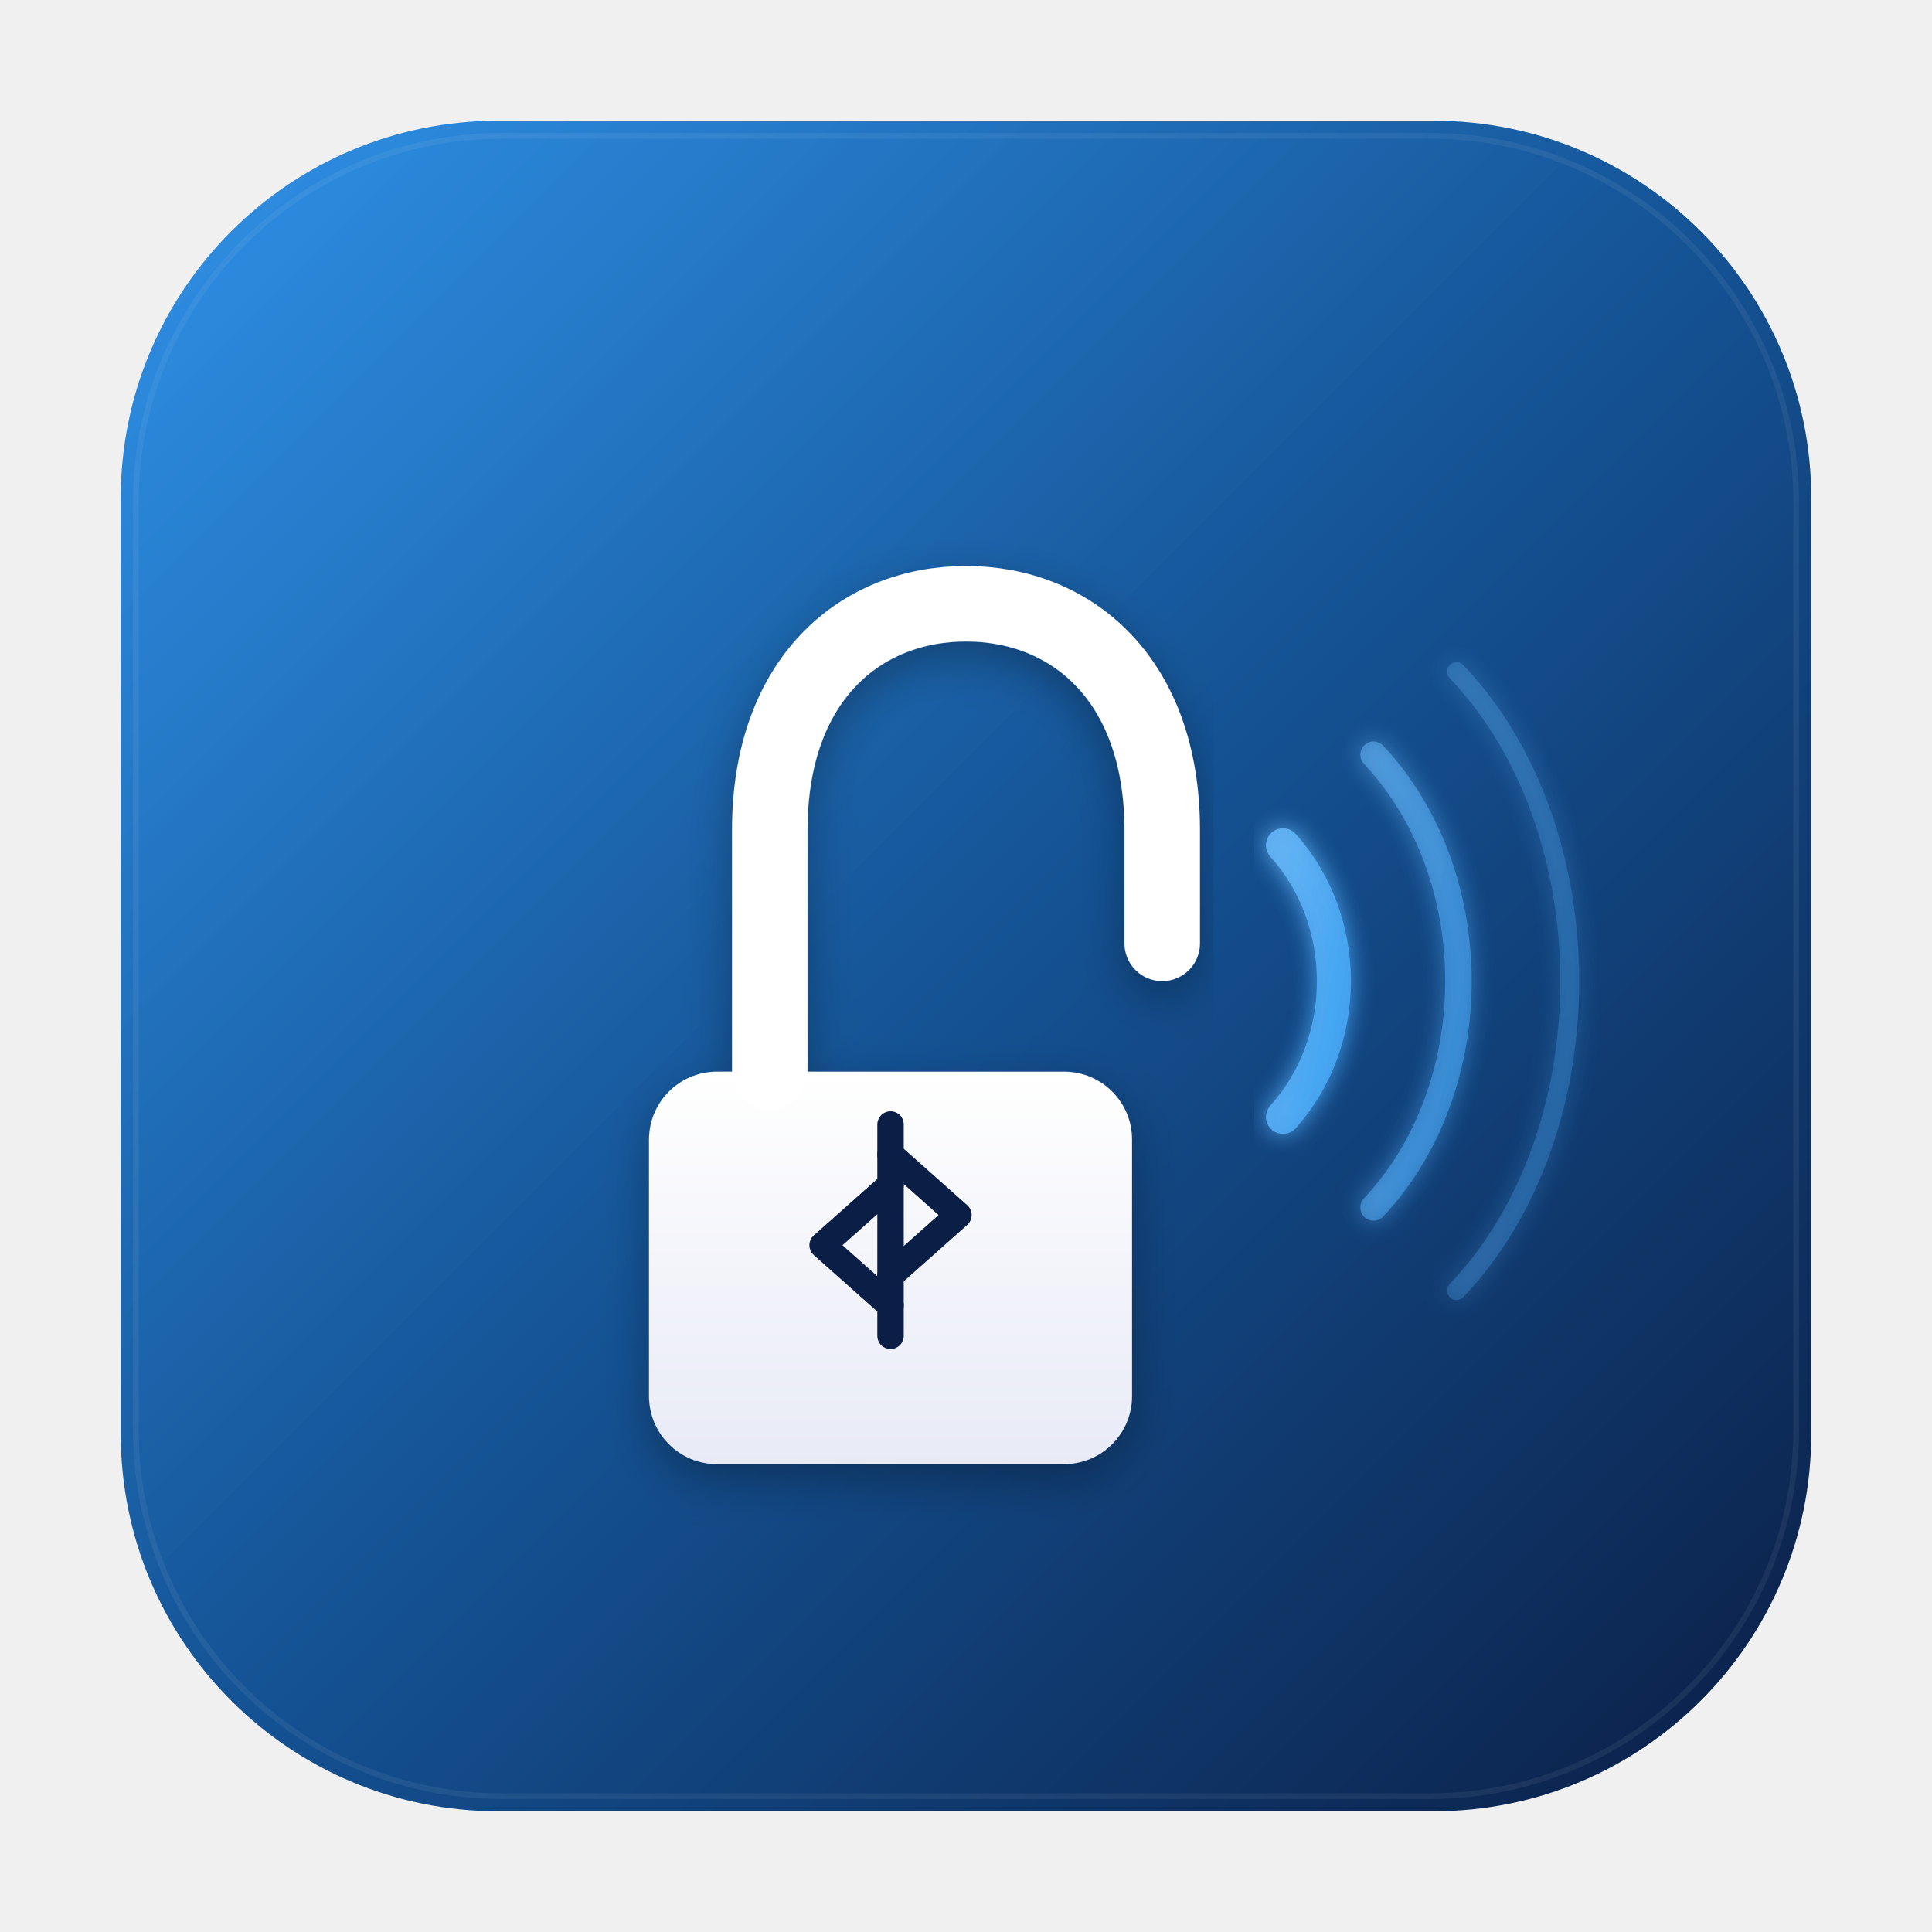
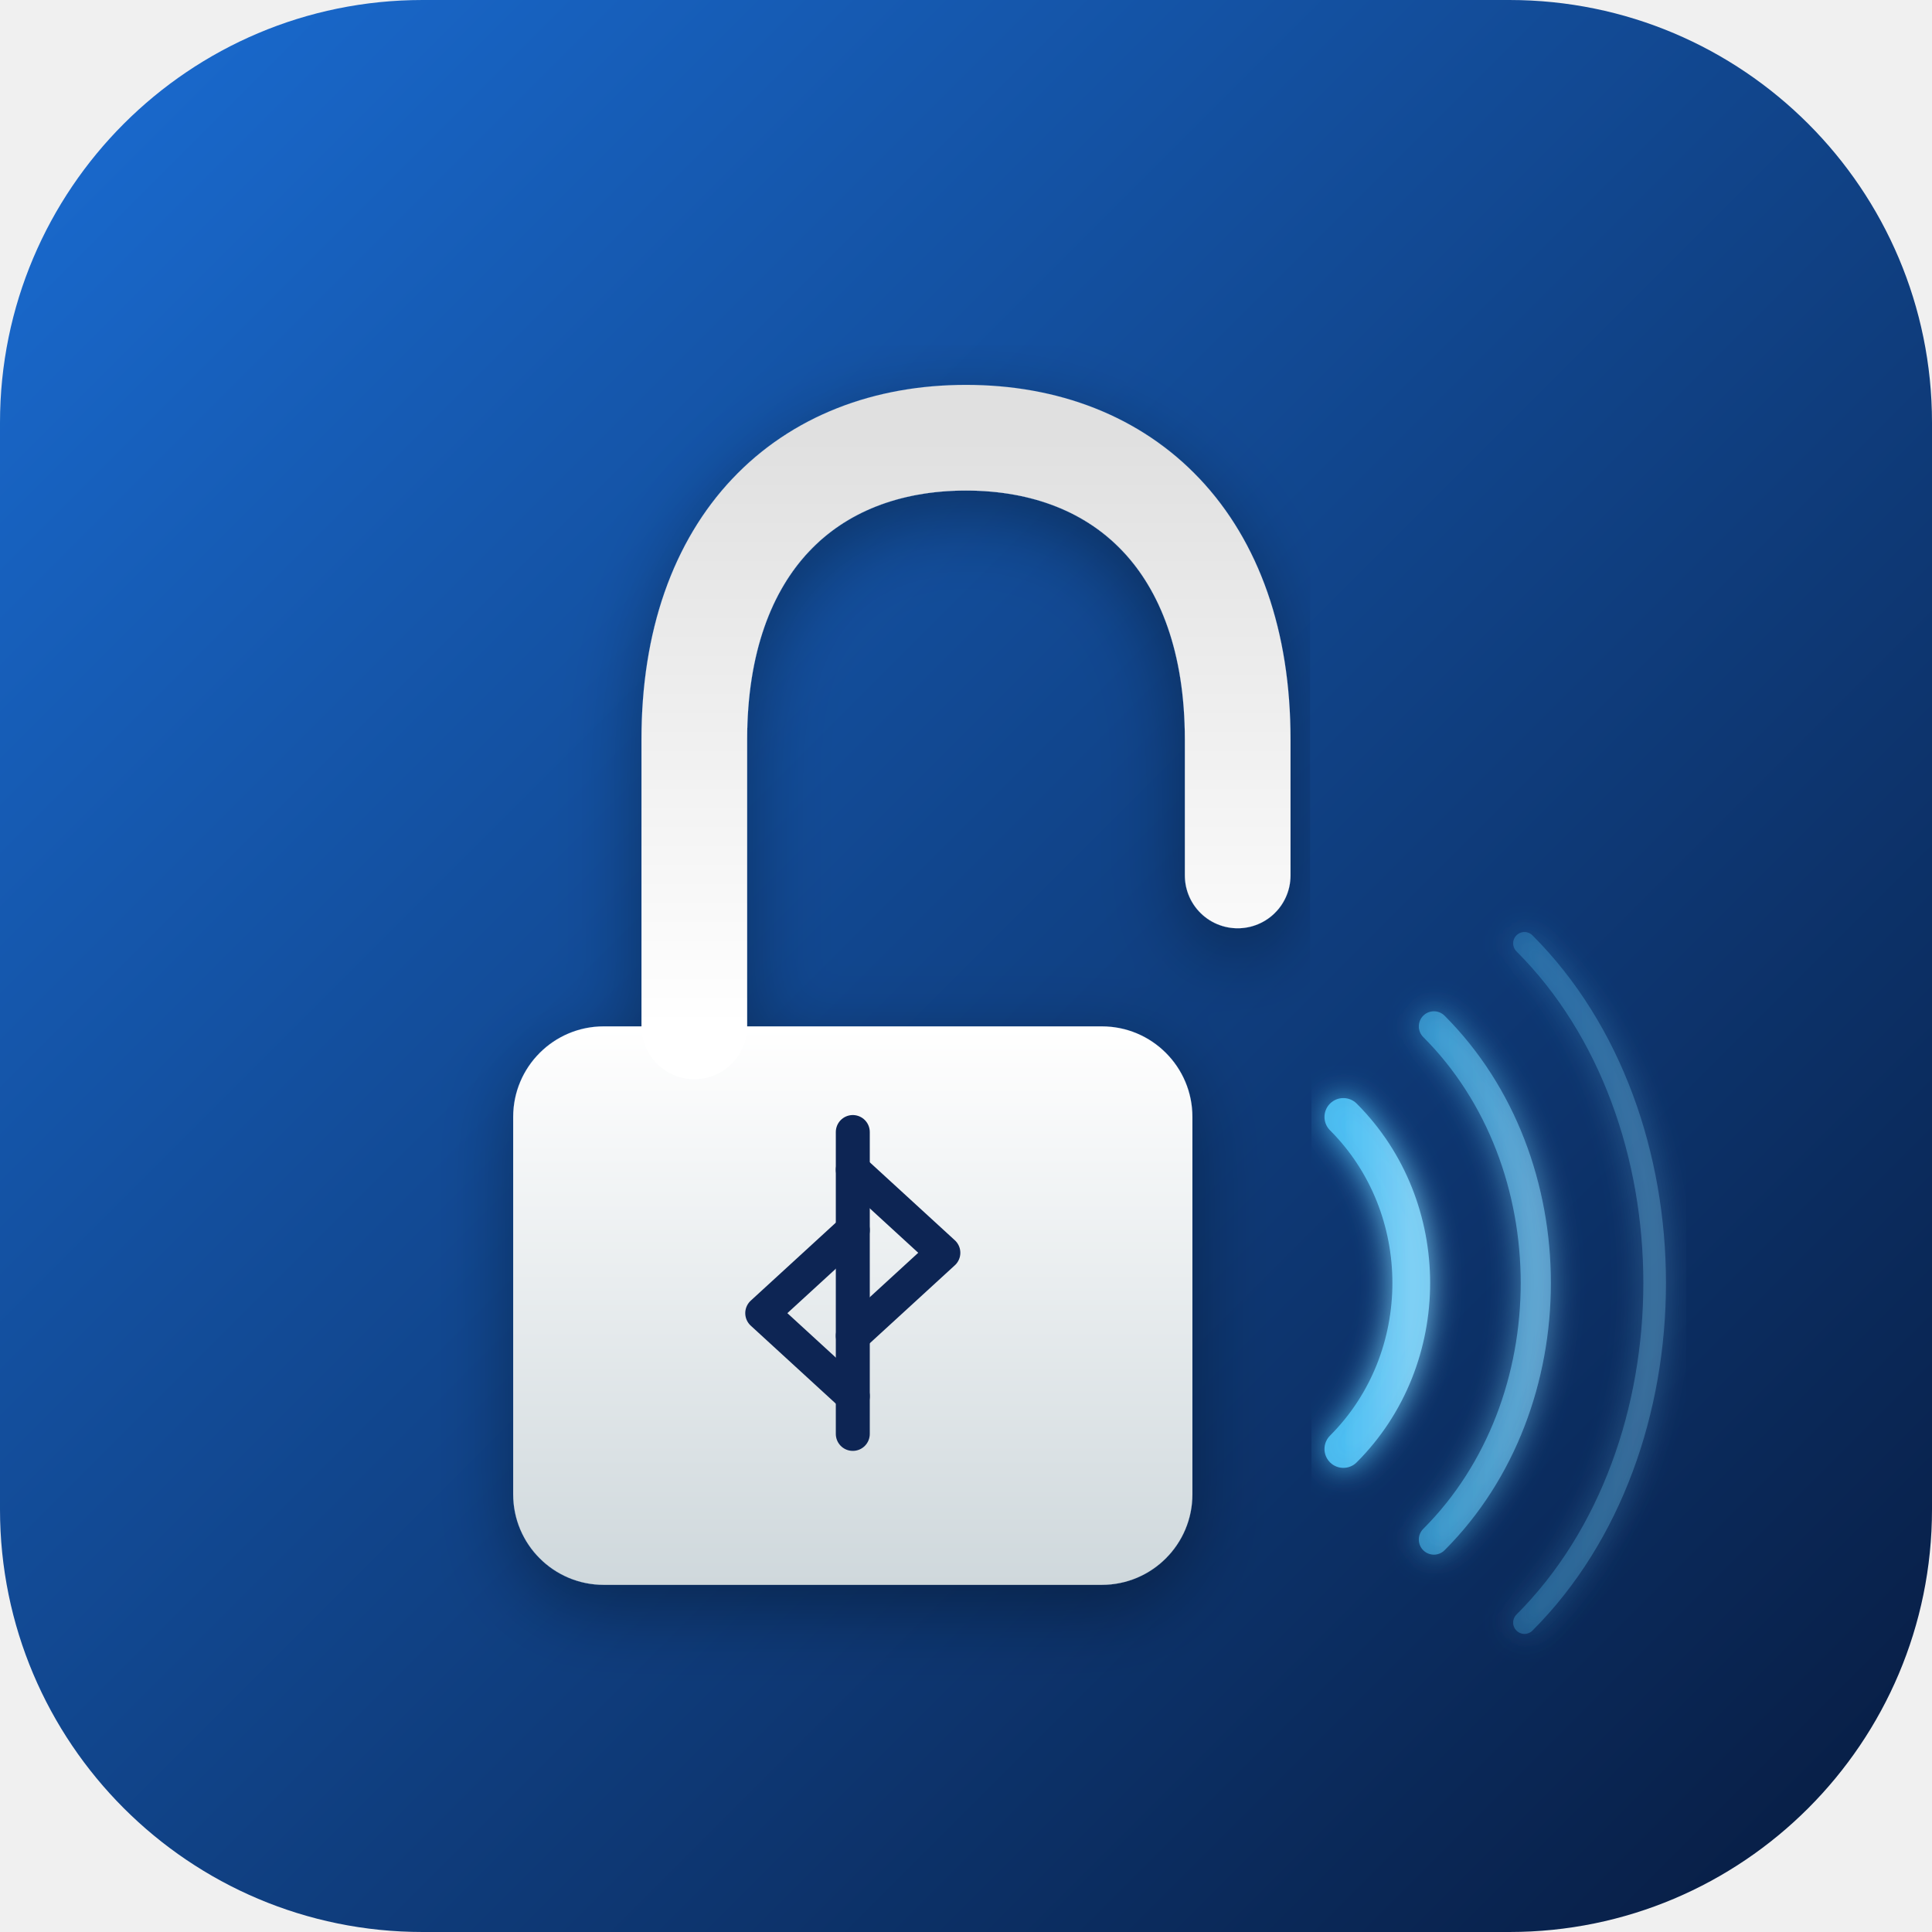
<svg xmlns="http://www.w3.org/2000/svg" viewBox="0 0 512 512" fill="none">
  <defs>
    <linearGradient id="bg" x1="0%" y1="0%" x2="100%" y2="100%">
-       <stop offset="0%" stop-color="#1e88e5" />
-       <stop offset="100%" stop-color="#0b1e45" />
+       <stop offset="0%" stop-color="#1a6dd4" />
+       <stop offset="100%" stop-color="#071a3e" />
    </linearGradient>
-     <linearGradient id="shine" x1="0%" y1="0%" x2="50%" y2="50%">
-       <stop offset="0%" stop-color="#ffffff" stop-opacity="0.08" />
-       <stop offset="100%" stop-color="#ffffff" stop-opacity="0" />
+     <linearGradient id="lockGrad" x1="50%" y1="0%" x2="50%" y2="100%">
+       <stop offset="0%" stop-color="#ffffff" />
+       <stop offset="100%" stop-color="#cfd8dc" />
    </linearGradient>
-     <filter id="glow">
-       <feGaussianBlur stdDeviation="3" result="blur" />
+     <linearGradient id="shackleGrad" x1="50%" y1="0%" x2="50%" y2="100%">
+       <stop offset="0%" stop-color="#e0e0e0" />
+       <stop offset="100%" stop-color="#ffffff" />
+     </linearGradient>
+     <linearGradient id="arcGrad" x1="0%" y1="50%" x2="100%" y2="50%">
+       <stop offset="0%" stop-color="#4fc3f7" />
+       <stop offset="100%" stop-color="#81d4fa" />
+     </linearGradient>
+     <filter id="lockShadow">
+       <feDropShadow dx="0" dy="6" stdDeviation="10" flood-color="#000000" flood-opacity="0.35" />
+     </filter>
+     <filter id="arcGlow">
+       <feGaussianBlur stdDeviation="4" result="blur" />
      <feMerge>
        <feMergeNode in="blur" />
        <feMergeNode in="SourceGraphic" />
      </feMerge>
    </filter>
-     <filter id="shadow">
-       <feDropShadow dx="0" dy="4" stdDeviation="6" flood-color="#000000" flood-opacity="0.3" />
-     </filter>
-     <linearGradient id="lockBody" x1="0%" y1="0%" x2="0%" y2="100%">
-       <stop offset="0%" stop-color="#ffffff" />
-       <stop offset="100%" stop-color="#e8eaf6" />
-     </linearGradient>
-     <linearGradient id="arc1" x1="0%" y1="0%" x2="100%" y2="100%">
-       <stop offset="0%" stop-color="#64b5f6" />
-       <stop offset="100%" stop-color="#42a5f5" />
-     </linearGradient>
  </defs>
-   <rect x="32" y="32" width="448" height="448" rx="100" fill="url(#bg)" />
-   <rect x="32" y="32" width="448" height="448" rx="100" fill="url(#shine)" />
-   <rect x="36" y="36" width="440" height="440" rx="97" fill="none" stroke="#ffffff" stroke-opacity="0.06" stroke-width="1.5" />
-   <g filter="url(#shadow)">
-     <rect x="172" y="284" width="128" height="104" rx="18" fill="url(#lockBody)" />
-     <path d="M 204 284 L 204 220 C 204 180 228 160 256 160 C 284 160 308 180 308 220 L 308 250" stroke="#ffffff" stroke-width="20" stroke-linecap="round" fill="none" />
+   <rect width="512" height="512" rx="112" fill="url(#bg)" />
+   <g filter="url(#lockShadow)">
+     <rect x="136" y="272" width="180" height="148" rx="24" fill="url(#lockGrad)" />
+     <path d="M 184 272 L 184 196 C 184 144 214 116 256 116 C 298 116 328 144 328 196 L 328 232" stroke="url(#shackleGrad)" stroke-width="28" stroke-linecap="round" fill="none" />
  </g>
-   <g transform="translate(236, 298)">
-     <line x1="0" y1="0" x2="0" y2="56" stroke="#0b1e45" stroke-width="7" stroke-linecap="round" />
-     <polyline points="0,8 18,24 0,40" stroke="#0b1e45" stroke-width="7" stroke-linecap="round" stroke-linejoin="round" fill="none" />
-     <polyline points="0,16 -18,32 0,48" stroke="#0b1e45" stroke-width="7" stroke-linecap="round" stroke-linejoin="round" fill="none" />
+   <g transform="translate(226, 300)">
+     <line x1="0" y1="0" x2="0" y2="80" stroke="#0d2554" stroke-width="9" stroke-linecap="round" />
+     <polyline points="0,10 24,32 0,54" stroke="#0d2554" stroke-width="9" stroke-linecap="round" stroke-linejoin="round" fill="none" />
+     <polyline points="0,26 -24,48 0,70" stroke="#0d2554" stroke-width="9" stroke-linecap="round" stroke-linejoin="round" fill="none" />
  </g>
-   <g filter="url(#glow)">
-     <path d="M 340 224 C 358 244 358 276 340 296" stroke="url(#arc1)" stroke-width="9" stroke-linecap="round" fill="none" opacity="0.9" />
-     <path d="M 364 200 C 394 232 394 288 364 320" stroke="url(#arc1)" stroke-width="7" stroke-linecap="round" fill="none" opacity="0.55" />
-     <path d="M 386 178 C 426 220 426 300 386 342" stroke="url(#arc1)" stroke-width="5" stroke-linecap="round" fill="none" opacity="0.28" />
+   <g filter="url(#arcGlow)">
+     <path d="M 356 296 C 380 320 380 360 356 384" stroke="url(#arcGrad)" stroke-width="10" stroke-linecap="round" fill="none" opacity="0.9" />
+     <path d="M 380 272 C 416 308 416 372 380 408" stroke="url(#arcGrad)" stroke-width="8" stroke-linecap="round" fill="none" opacity="0.55" />
+     <path d="M 404 250 C 450 296 450 384 404 430" stroke="url(#arcGrad)" stroke-width="6" stroke-linecap="round" fill="none" opacity="0.28" />
  </g>
</svg>
